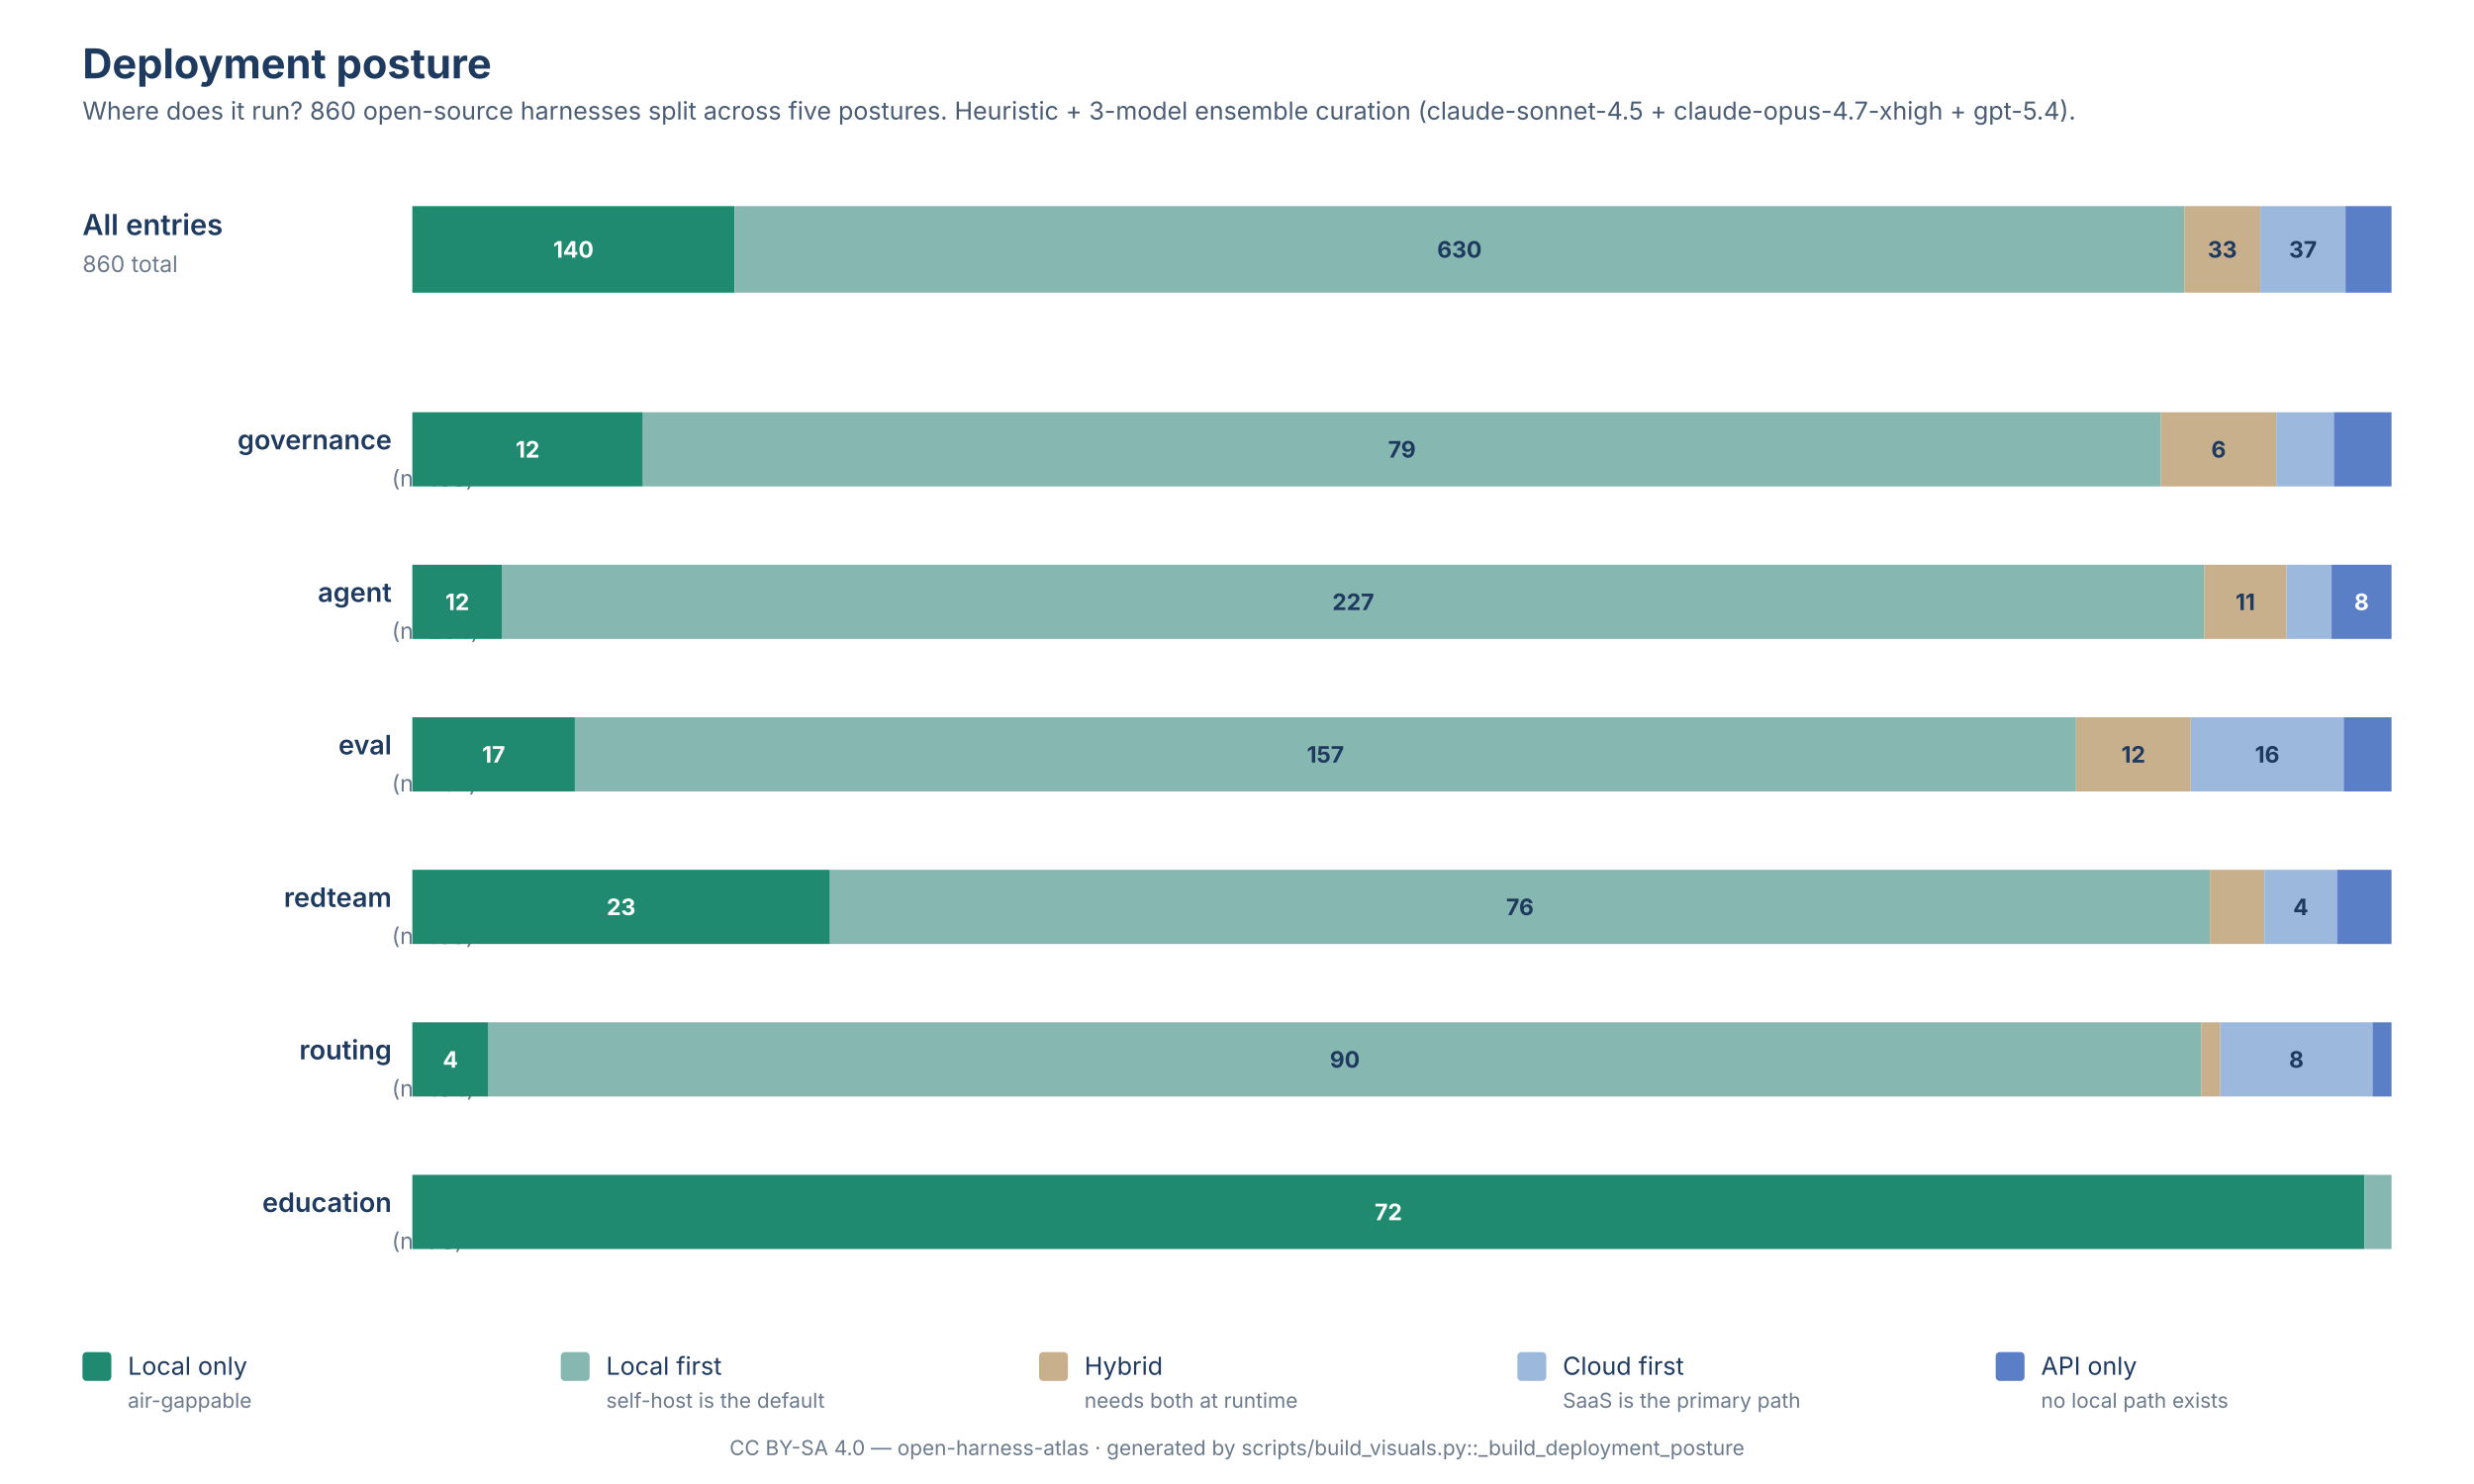
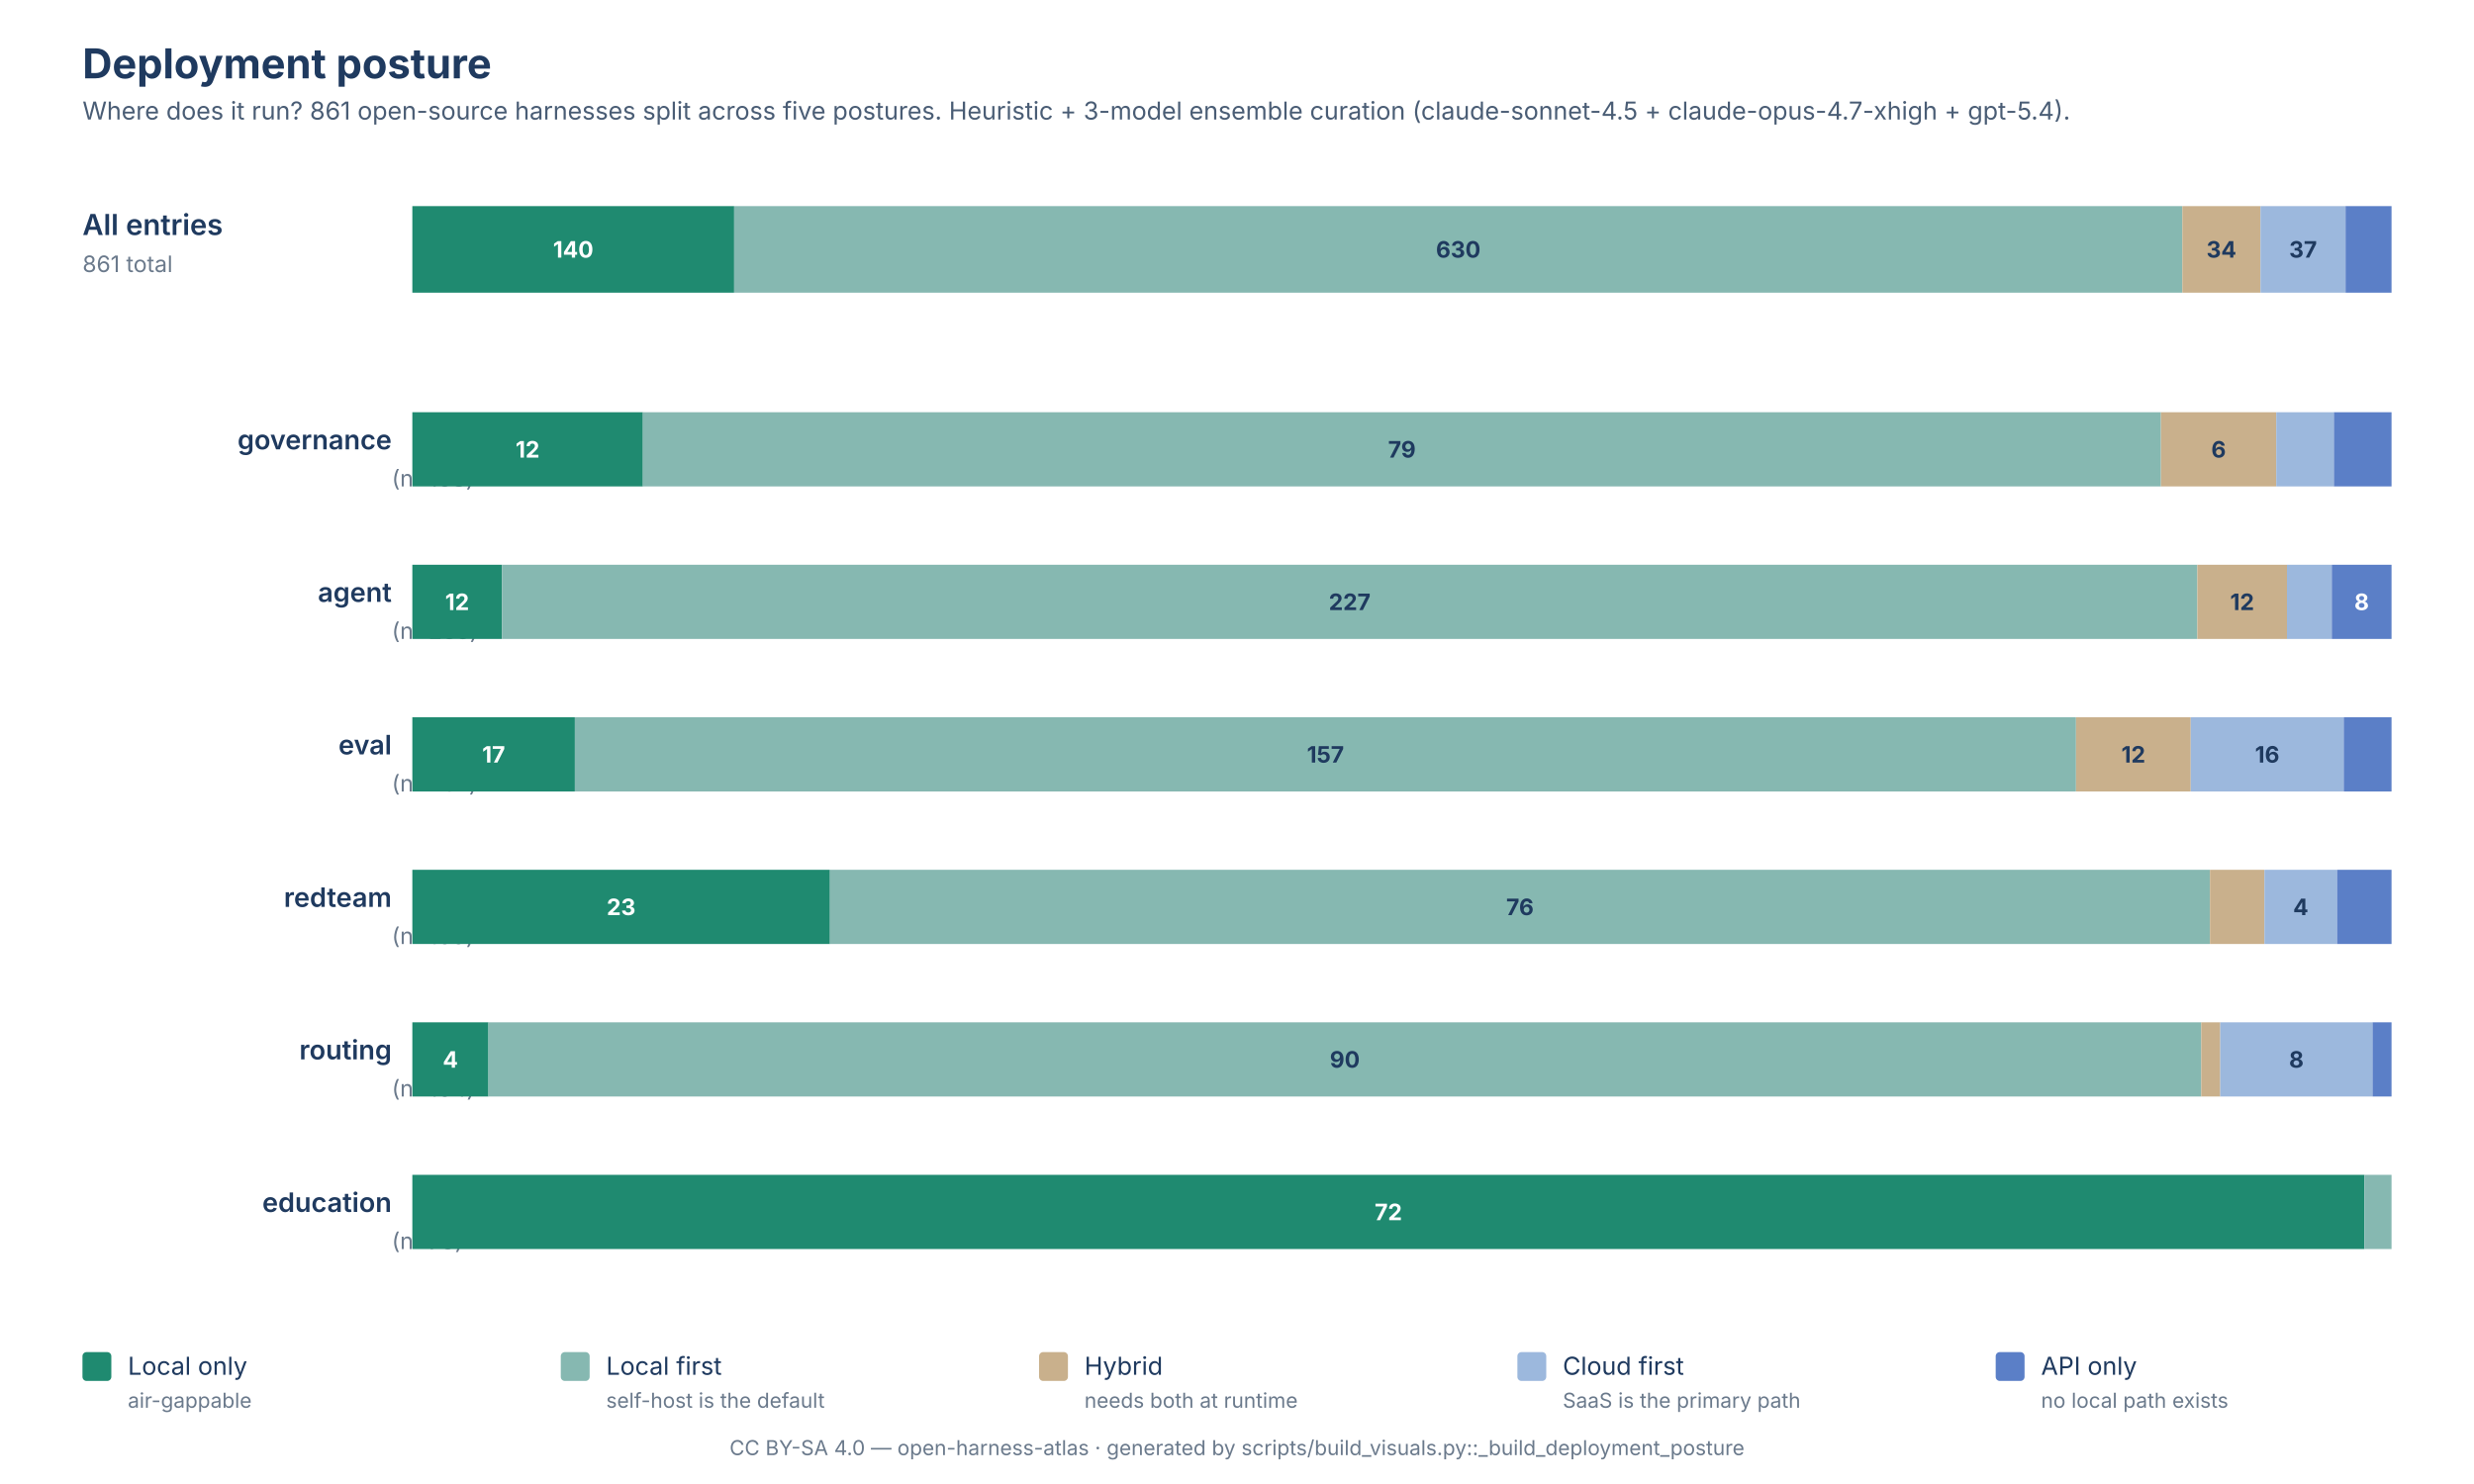
<svg xmlns="http://www.w3.org/2000/svg" viewBox="0 0 1200 720" role="img" aria-labelledby="title desc">
  <style>.body{font-family:"Inter","Helvetica Neue",Arial,sans-serif;}.title{font-size:20px;font-weight:700;fill:#1f3a5f;}.sub{font-size:12px;font-weight:400;fill:#4a5d75;}.h2{font-size:14px;font-weight:600;fill:#1f3a5f;}.cat-label{font-size:13px;font-weight:600;fill:#1f3a5f;text-anchor:end;}.cat-count{font-size:11px;fill:#6b7a8c;text-anchor:start;}.seg-label{font-size:11px;font-weight:700;fill:#ffffff;text-anchor:middle;dominant-baseline:central;}.seg-label-dark{font-size:11px;font-weight:700;fill:#1f3a5f;text-anchor:middle;dominant-baseline:central;}.legend-text{font-size:12px;fill:#1f3a5f;}.legend-hint{font-size:10px;fill:#6b7a8c;}.footer{font-size:10px;fill:#6b7a8c;text-anchor:middle;}</style>
  <rect width="1200" height="720" fill="#ffffff" />
  <text x="40" y="38" class="body title">Deployment posture</text>
-   <text x="40" y="58" class="body sub">Where does it run? 860 open-source harnesses split across five postures. Heuristic + 3-model ensemble curation (claude-sonnet-4.5 + claude-opus-4.7-xhigh + gpt-5.4).</text>
+   <text x="40" y="58" class="body sub">Where does it run? 861 open-source harnesses split across five postures. Heuristic + 3-model ensemble curation (claude-sonnet-4.5 + claude-opus-4.7-xhigh + gpt-5.4).</text>
  <text x="40" y="114" class="body h2">All entries</text>
-   <text x="40" y="132" class="body cat-count" text-anchor="start">860 total</text>
-   <rect x="200.00" y="100" width="156.28" height="42" fill="#1f8a70" />
-   <text x="278.14" y="121.00" class="body seg-label">140</text>
-   <rect x="356.28" y="100" width="703.26" height="42" fill="#86b8b1" />
-   <text x="707.91" y="121.00" class="body seg-label-dark">630</text>
-   <rect x="1059.53" y="100" width="36.84" height="42" fill="#c9b08c" />
-   <text x="1077.95" y="121.00" class="body seg-label-dark">33</text>
-   <rect x="1096.37" y="100" width="41.30" height="42" fill="#9cb8dd" />
-   <text x="1117.02" y="121.00" class="body seg-label-dark">37</text>
-   <rect x="1137.67" y="100" width="22.33" height="42" fill="#5b7fc7" />
+   <text x="40" y="132" class="body cat-count" text-anchor="start">861 total</text>
+   <rect x="200.00" y="100" width="156.10" height="42" fill="#1f8a70" />
+   <text x="278.05" y="121.00" class="body seg-label">140</text>
+   <rect x="356.10" y="100" width="702.44" height="42" fill="#86b8b1" />
+   <text x="707.32" y="121.00" class="body seg-label-dark">630</text>
+   <rect x="1058.54" y="100" width="37.91" height="42" fill="#c9b08c" />
+   <text x="1077.49" y="121.00" class="body seg-label-dark">34</text>
+   <rect x="1096.45" y="100" width="41.25" height="42" fill="#9cb8dd" />
+   <text x="1117.07" y="121.00" class="body seg-label-dark">37</text>
+   <rect x="1137.70" y="100" width="22.30" height="42" fill="#5b7fc7" />
  <text x="190" y="218" class="body cat-label">governance</text>
  <text x="190" y="236" class="body cat-count" text-anchor="end">(n=103)</text>
  <rect x="200.00" y="200" width="111.84" height="36" fill="#1f8a70" />
  <text x="255.92" y="218.00" class="body seg-label">12</text>
  <rect x="311.84" y="200" width="736.31" height="36" fill="#86b8b1" />
  <text x="680.00" y="218.00" class="body seg-label-dark">79</text>
  <rect x="1048.16" y="200" width="55.92" height="36" fill="#c9b08c" />
  <text x="1076.12" y="218.00" class="body seg-label-dark">6</text>
  <rect x="1104.08" y="200" width="27.96" height="36" fill="#9cb8dd" />
  <rect x="1132.04" y="200" width="27.96" height="36" fill="#5b7fc7" />
  <text x="190" y="292" class="body cat-label">agent</text>
-   <text x="190" y="310" class="body cat-count" text-anchor="end">(n=264)</text>
-   <rect x="200.00" y="274" width="43.64" height="36" fill="#1f8a70" />
-   <text x="221.82" y="292.00" class="body seg-label">12</text>
-   <rect x="243.64" y="274" width="825.45" height="36" fill="#86b8b1" />
-   <text x="656.36" y="292.00" class="body seg-label-dark">227</text>
-   <rect x="1069.09" y="274" width="40.00" height="36" fill="#c9b08c" />
-   <text x="1089.09" y="292.00" class="body seg-label-dark">11</text>
-   <rect x="1109.09" y="274" width="21.82" height="36" fill="#9cb8dd" />
-   <rect x="1130.91" y="274" width="29.09" height="36" fill="#5b7fc7" />
-   <text x="1145.45" y="292.00" class="body seg-label">8</text>
+   <text x="190" y="310" class="body cat-count" text-anchor="end">(n=265)</text>
+   <rect x="200.00" y="274" width="43.47" height="36" fill="#1f8a70" />
+   <text x="221.74" y="292.00" class="body seg-label">12</text>
+   <rect x="243.47" y="274" width="822.34" height="36" fill="#86b8b1" />
+   <text x="654.64" y="292.00" class="body seg-label-dark">227</text>
+   <rect x="1065.81" y="274" width="43.47" height="36" fill="#c9b08c" />
+   <text x="1087.55" y="292.00" class="body seg-label-dark">12</text>
+   <rect x="1109.28" y="274" width="21.74" height="36" fill="#9cb8dd" />
+   <rect x="1131.02" y="274" width="28.98" height="36" fill="#5b7fc7" />
+   <text x="1145.51" y="292.00" class="body seg-label">8</text>
  <text x="190" y="366" class="body cat-label">eval</text>
  <text x="190" y="384" class="body cat-count" text-anchor="end">(n=207)</text>
  <rect x="200.00" y="348" width="78.84" height="36" fill="#1f8a70" />
  <text x="239.42" y="366.00" class="body seg-label">17</text>
  <rect x="278.84" y="348" width="728.12" height="36" fill="#86b8b1" />
  <text x="642.90" y="366.00" class="body seg-label-dark">157</text>
  <rect x="1006.96" y="348" width="55.65" height="36" fill="#c9b08c" />
  <text x="1034.78" y="366.00" class="body seg-label-dark">12</text>
  <rect x="1062.61" y="348" width="74.20" height="36" fill="#9cb8dd" />
  <text x="1099.71" y="366.00" class="body seg-label-dark">16</text>
  <rect x="1136.81" y="348" width="23.19" height="36" fill="#5b7fc7" />
  <text x="190" y="440" class="body cat-label">redteam</text>
  <text x="190" y="458" class="body cat-count" text-anchor="end">(n=109)</text>
  <rect x="200.00" y="422" width="202.57" height="36" fill="#1f8a70" />
  <text x="301.28" y="440.00" class="body seg-label">23</text>
  <rect x="402.57" y="422" width="669.36" height="36" fill="#86b8b1" />
  <text x="737.25" y="440.00" class="body seg-label-dark">76</text>
  <rect x="1071.93" y="422" width="26.42" height="36" fill="#c9b08c" />
  <rect x="1098.35" y="422" width="35.23" height="36" fill="#9cb8dd" />
  <text x="1115.96" y="440.00" class="body seg-label-dark">4</text>
  <rect x="1133.58" y="422" width="26.42" height="36" fill="#5b7fc7" />
  <text x="190" y="514" class="body cat-label">routing</text>
  <text x="190" y="532" class="body cat-count" text-anchor="end">(n=104)</text>
  <rect x="200.00" y="496" width="36.92" height="36" fill="#1f8a70" />
  <text x="218.46" y="514.00" class="body seg-label">4</text>
  <rect x="236.92" y="496" width="830.77" height="36" fill="#86b8b1" />
  <text x="652.31" y="514.00" class="body seg-label-dark">90</text>
  <rect x="1067.69" y="496" width="9.23" height="36" fill="#c9b08c" />
  <rect x="1076.92" y="496" width="73.85" height="36" fill="#9cb8dd" />
  <text x="1113.85" y="514.00" class="body seg-label-dark">8</text>
  <rect x="1150.77" y="496" width="9.23" height="36" fill="#5b7fc7" />
  <text x="190" y="588" class="body cat-label">education</text>
  <text x="190" y="606" class="body cat-count" text-anchor="end">(n=73)</text>
  <rect x="200.00" y="570" width="946.85" height="36" fill="#1f8a70" />
  <text x="673.42" y="588.00" class="body seg-label">72</text>
  <rect x="1146.85" y="570" width="13.15" height="36" fill="#86b8b1" />
  <rect x="40" y="656" width="14" height="14" rx="2" fill="#1f8a70" />
  <text x="62" y="667" class="body legend-text">Local only</text>
  <text x="62" y="683" class="body legend-hint">air-gappable</text>
  <rect x="272" y="656" width="14" height="14" rx="2" fill="#86b8b1" />
  <text x="294" y="667" class="body legend-text">Local first</text>
  <text x="294" y="683" class="body legend-hint">self-host is the default</text>
  <rect x="504" y="656" width="14" height="14" rx="2" fill="#c9b08c" />
  <text x="526" y="667" class="body legend-text">Hybrid</text>
  <text x="526" y="683" class="body legend-hint">needs both at runtime</text>
  <rect x="736" y="656" width="14" height="14" rx="2" fill="#9cb8dd" />
  <text x="758" y="667" class="body legend-text">Cloud first</text>
  <text x="758" y="683" class="body legend-hint">SaaS is the primary path</text>
  <rect x="968" y="656" width="14" height="14" rx="2" fill="#5b7fc7" />
  <text x="990" y="667" class="body legend-text">API only</text>
  <text x="990" y="683" class="body legend-hint">no local path exists</text>
  <text x="600" y="706" class="body footer">CC BY-SA 4.0 — open-harness-atlas · generated by scripts/build_visuals.py::_build_deployment_posture</text>
</svg>
